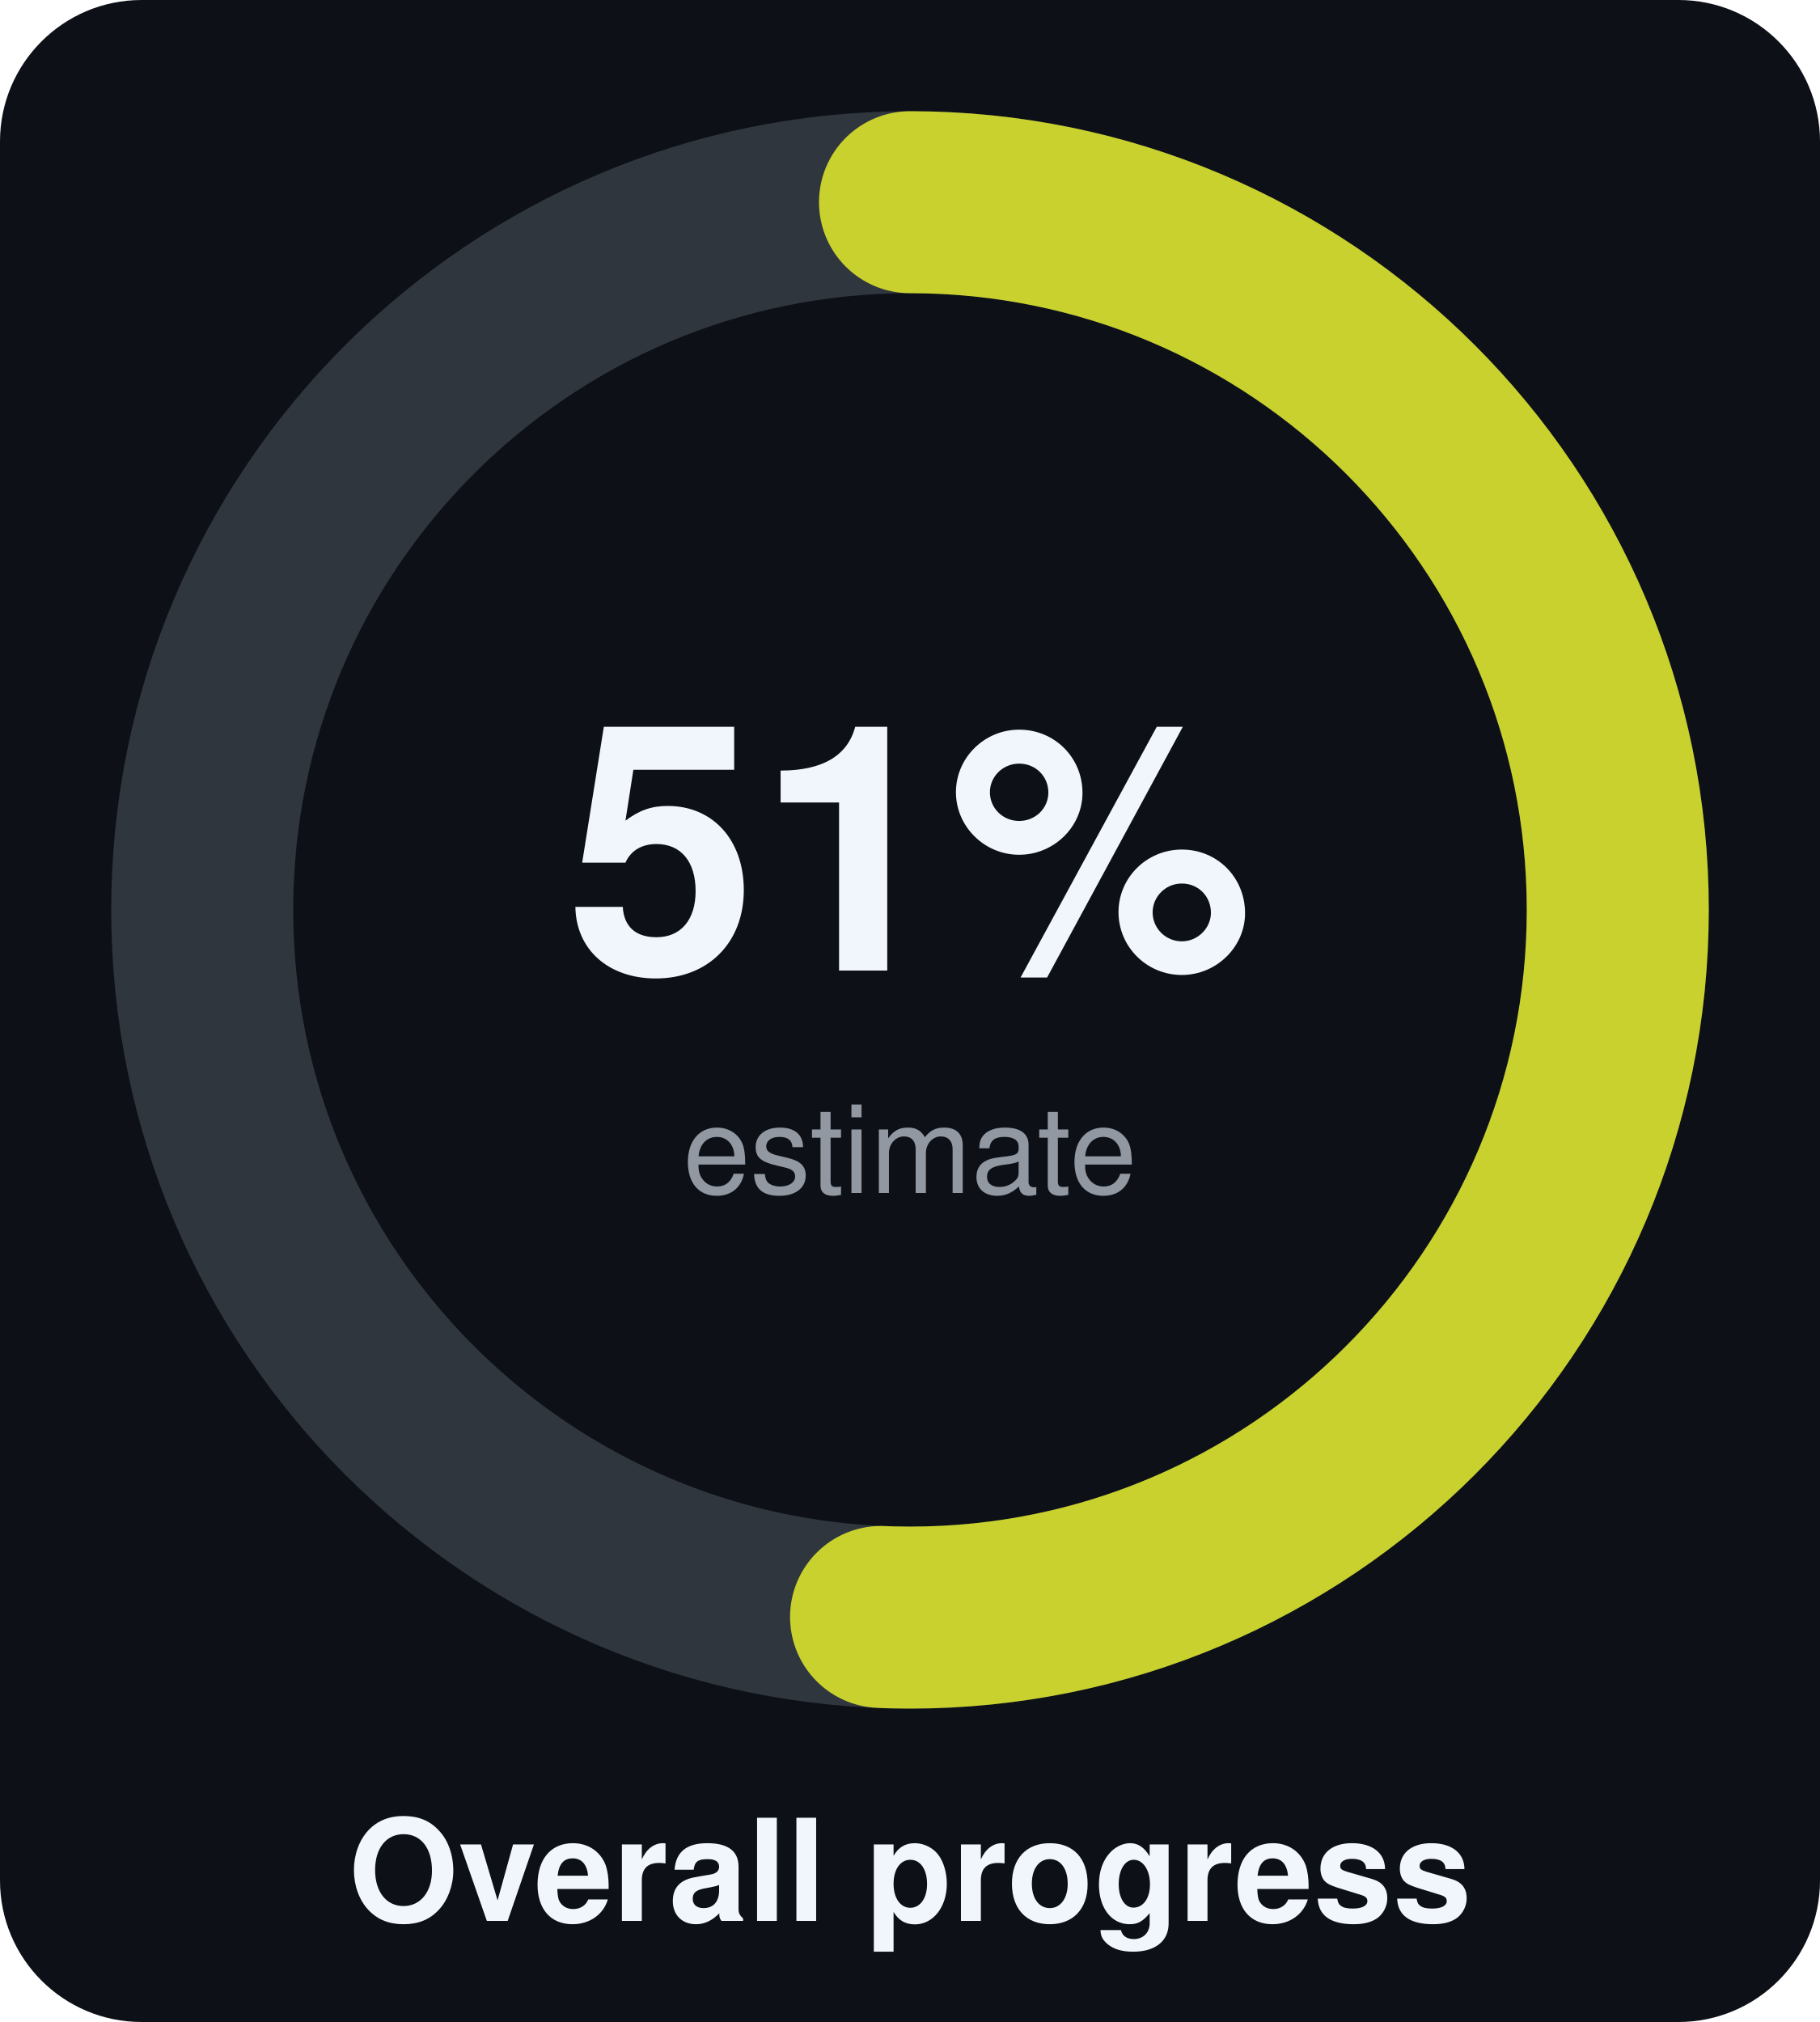
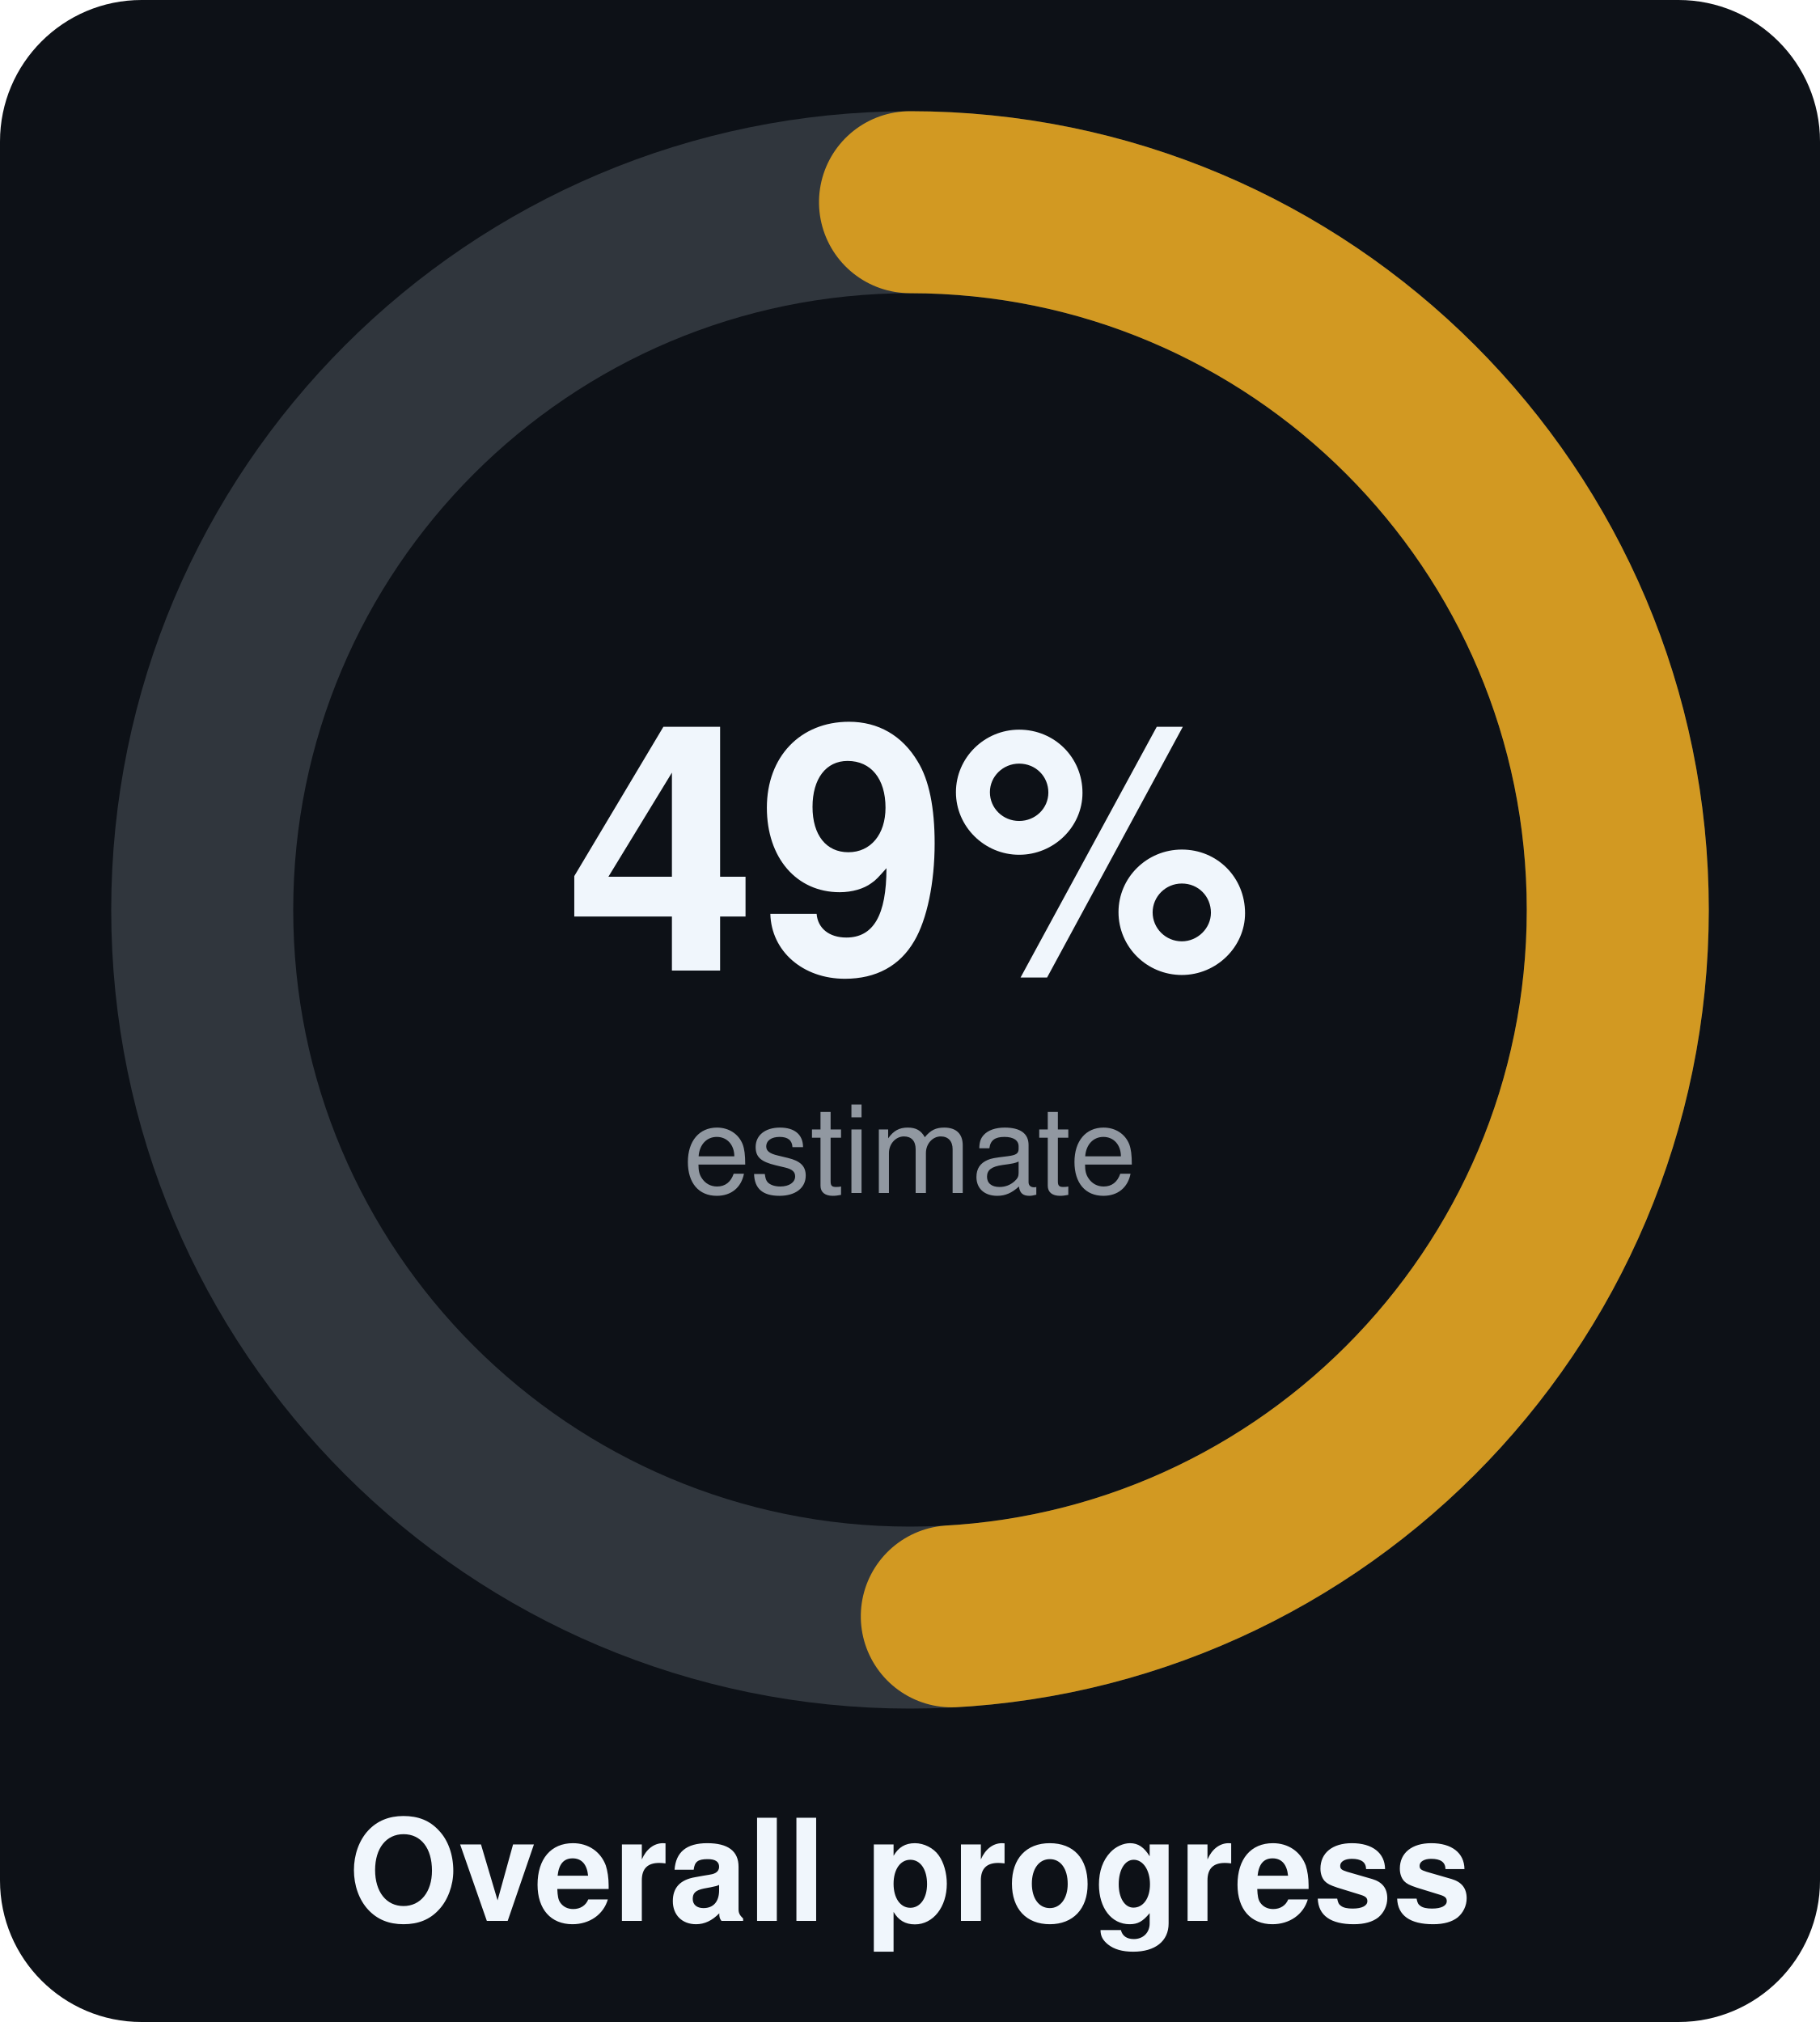
- <svg xmlns="http://www.w3.org/2000/svg" width="180" height="200" viewBox="0 0 180 200" role="img" aria-label="Overall progress estimate 51 percent">
+ <svg xmlns="http://www.w3.org/2000/svg" width="180" height="200" viewBox="0 0 180 200" role="img" aria-label="Overall progress estimate 49 percent">
  <style>.t{fill:#f0f6fc;font-family:Segoe UI,Helvetica,Arial,sans-serif}.m{fill:#9198a1;font-family:Segoe UI,Helvetica,Arial,sans-serif}</style>
  <rect width="180" height="200" rx="14" fill="#0d1117" />
  <circle cx="90" cy="90" r="70" fill="none" stroke="#30363d" stroke-width="18" />
-   <circle cx="90" cy="90" r="70" fill="none" stroke="#c9d12e" stroke-width="18" stroke-linecap="round" stroke-dasharray="222.8 439.8" transform="rotate(-90 90 90)" />
-   <text class="t" x="90" y="96" text-anchor="middle" font-size="34" font-weight="700">51%</text>
+   <circle cx="90" cy="90" r="70" fill="none" stroke="#d29922" stroke-width="18" stroke-linecap="round" stroke-dasharray="215.8 439.8" transform="rotate(-90 90 90)" />
+   <text class="t" x="90" y="96" text-anchor="middle" font-size="34" font-weight="700">49%</text>
  <text class="m" x="90" y="118" text-anchor="middle" font-size="12">estimate</text>
  <text class="t" x="90" y="190" text-anchor="middle" font-size="14" font-weight="600">Overall progress</text>
</svg>
